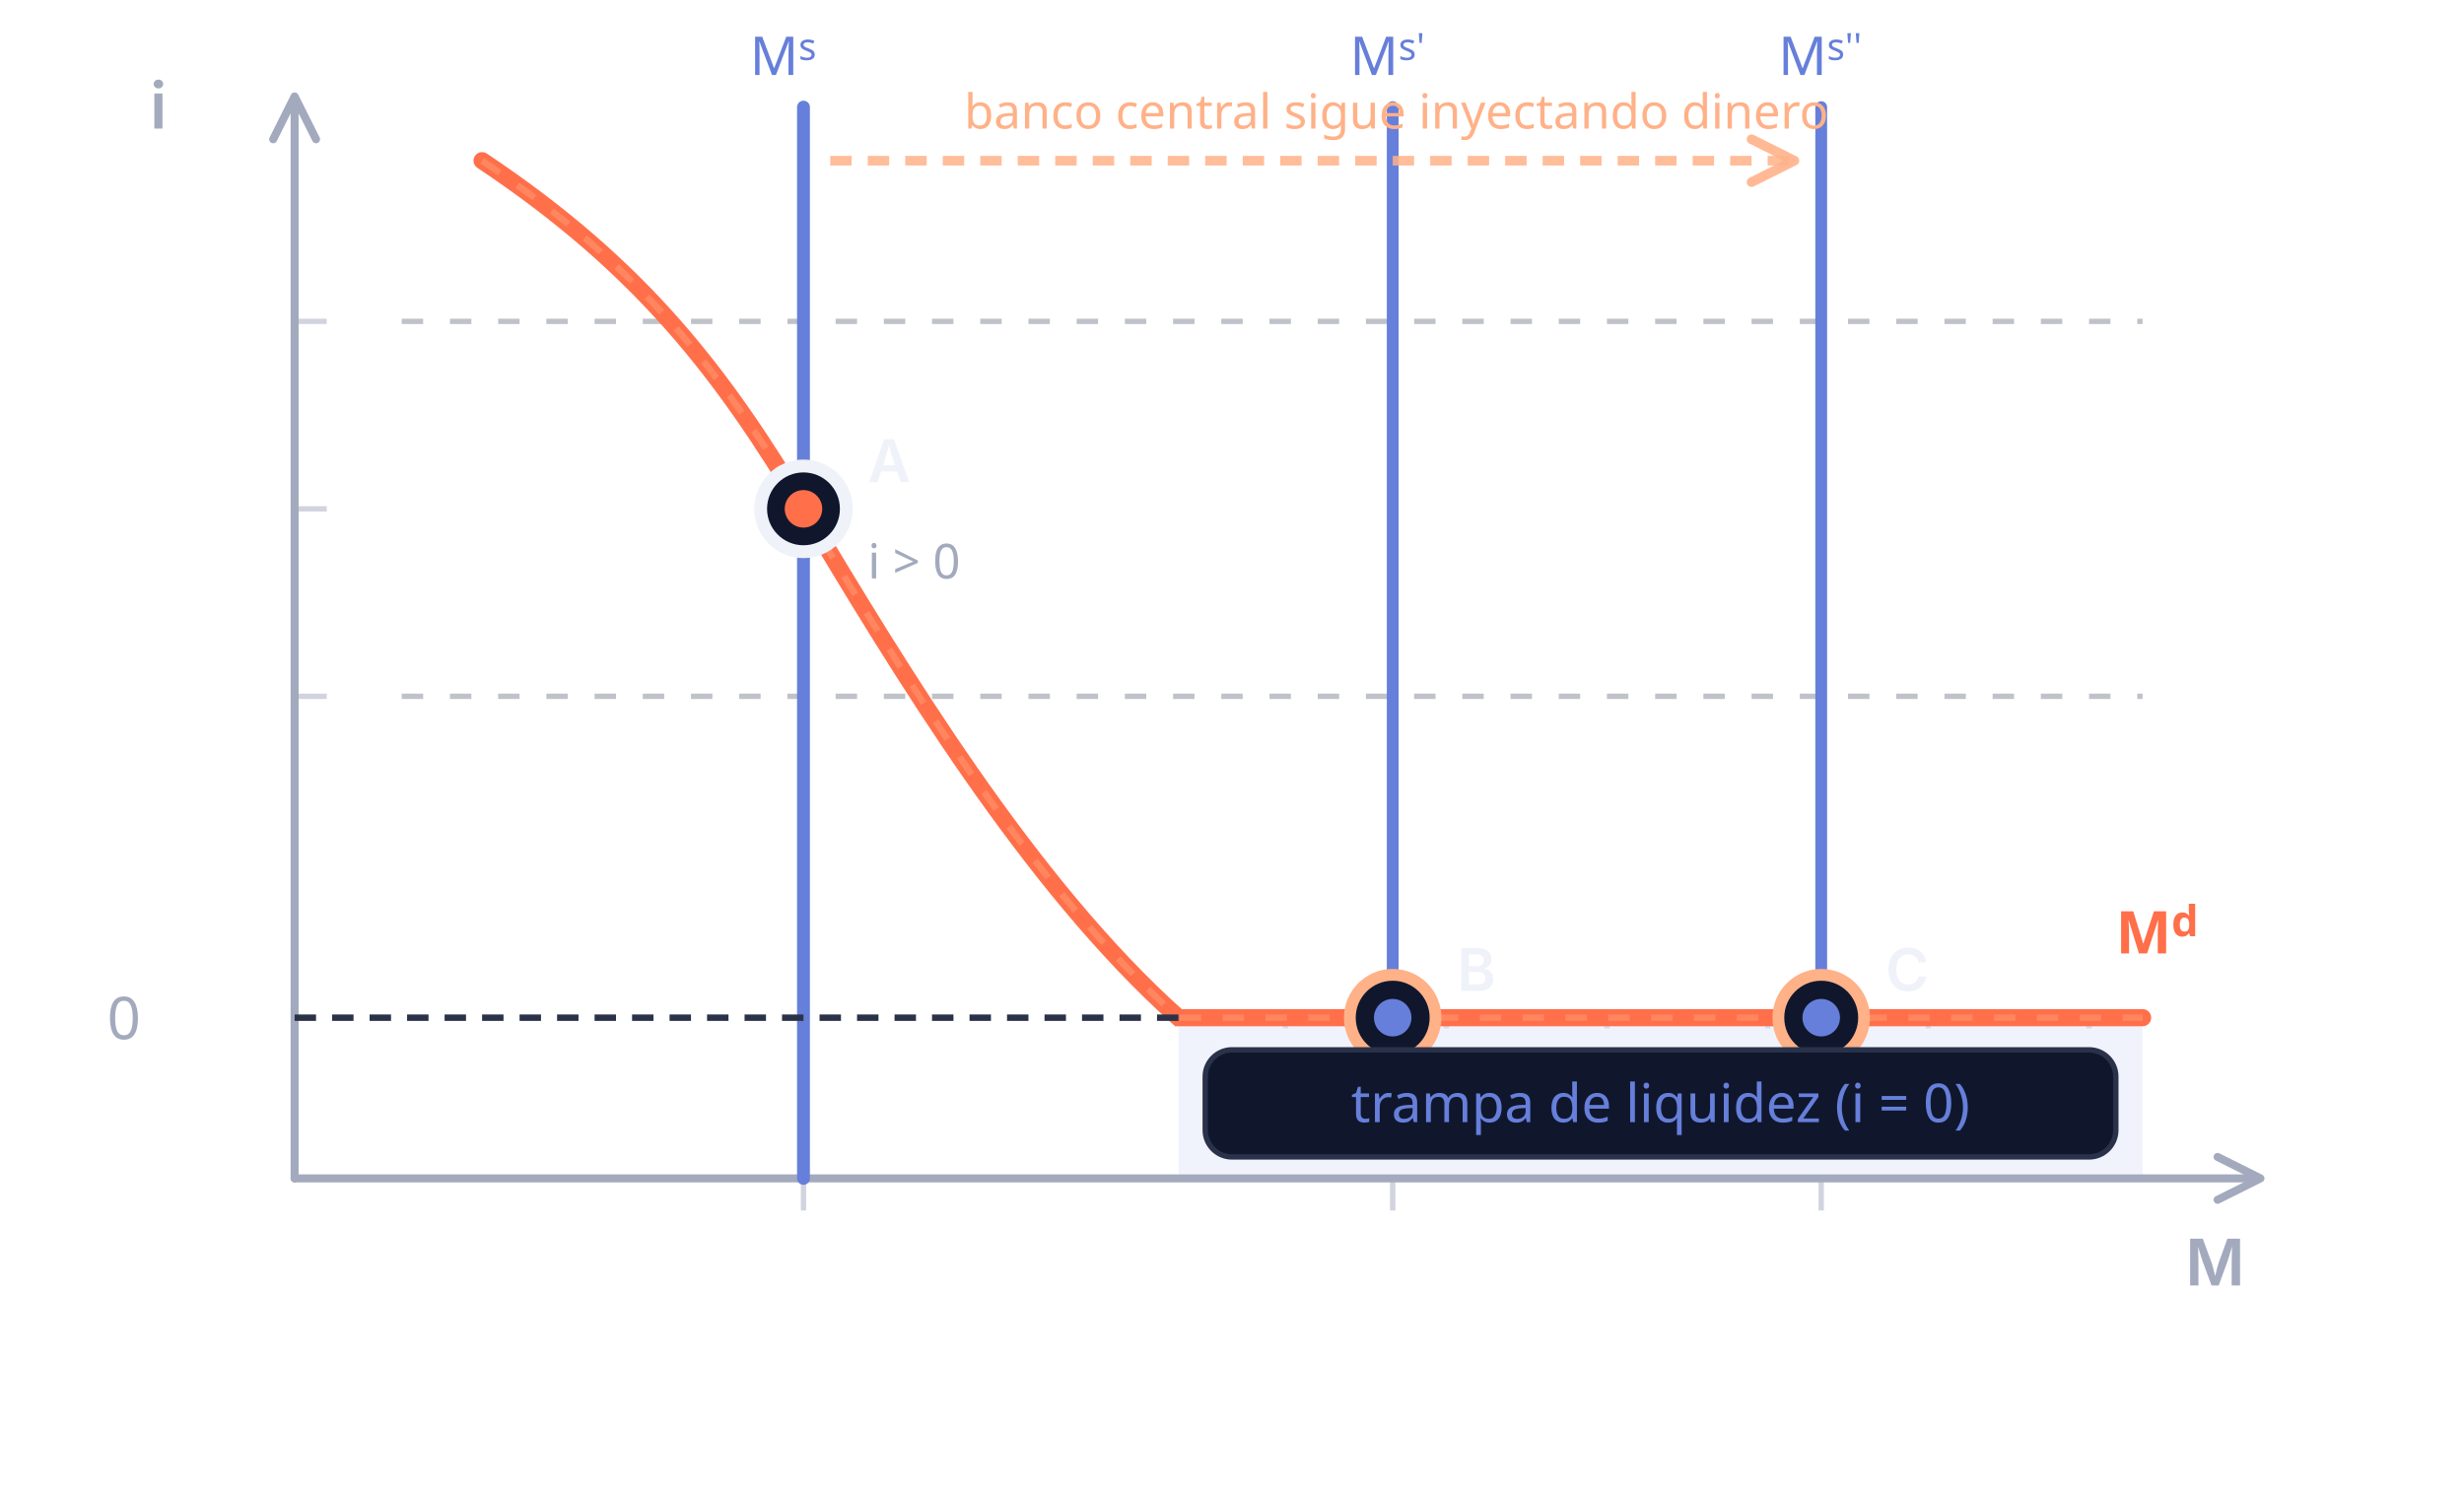
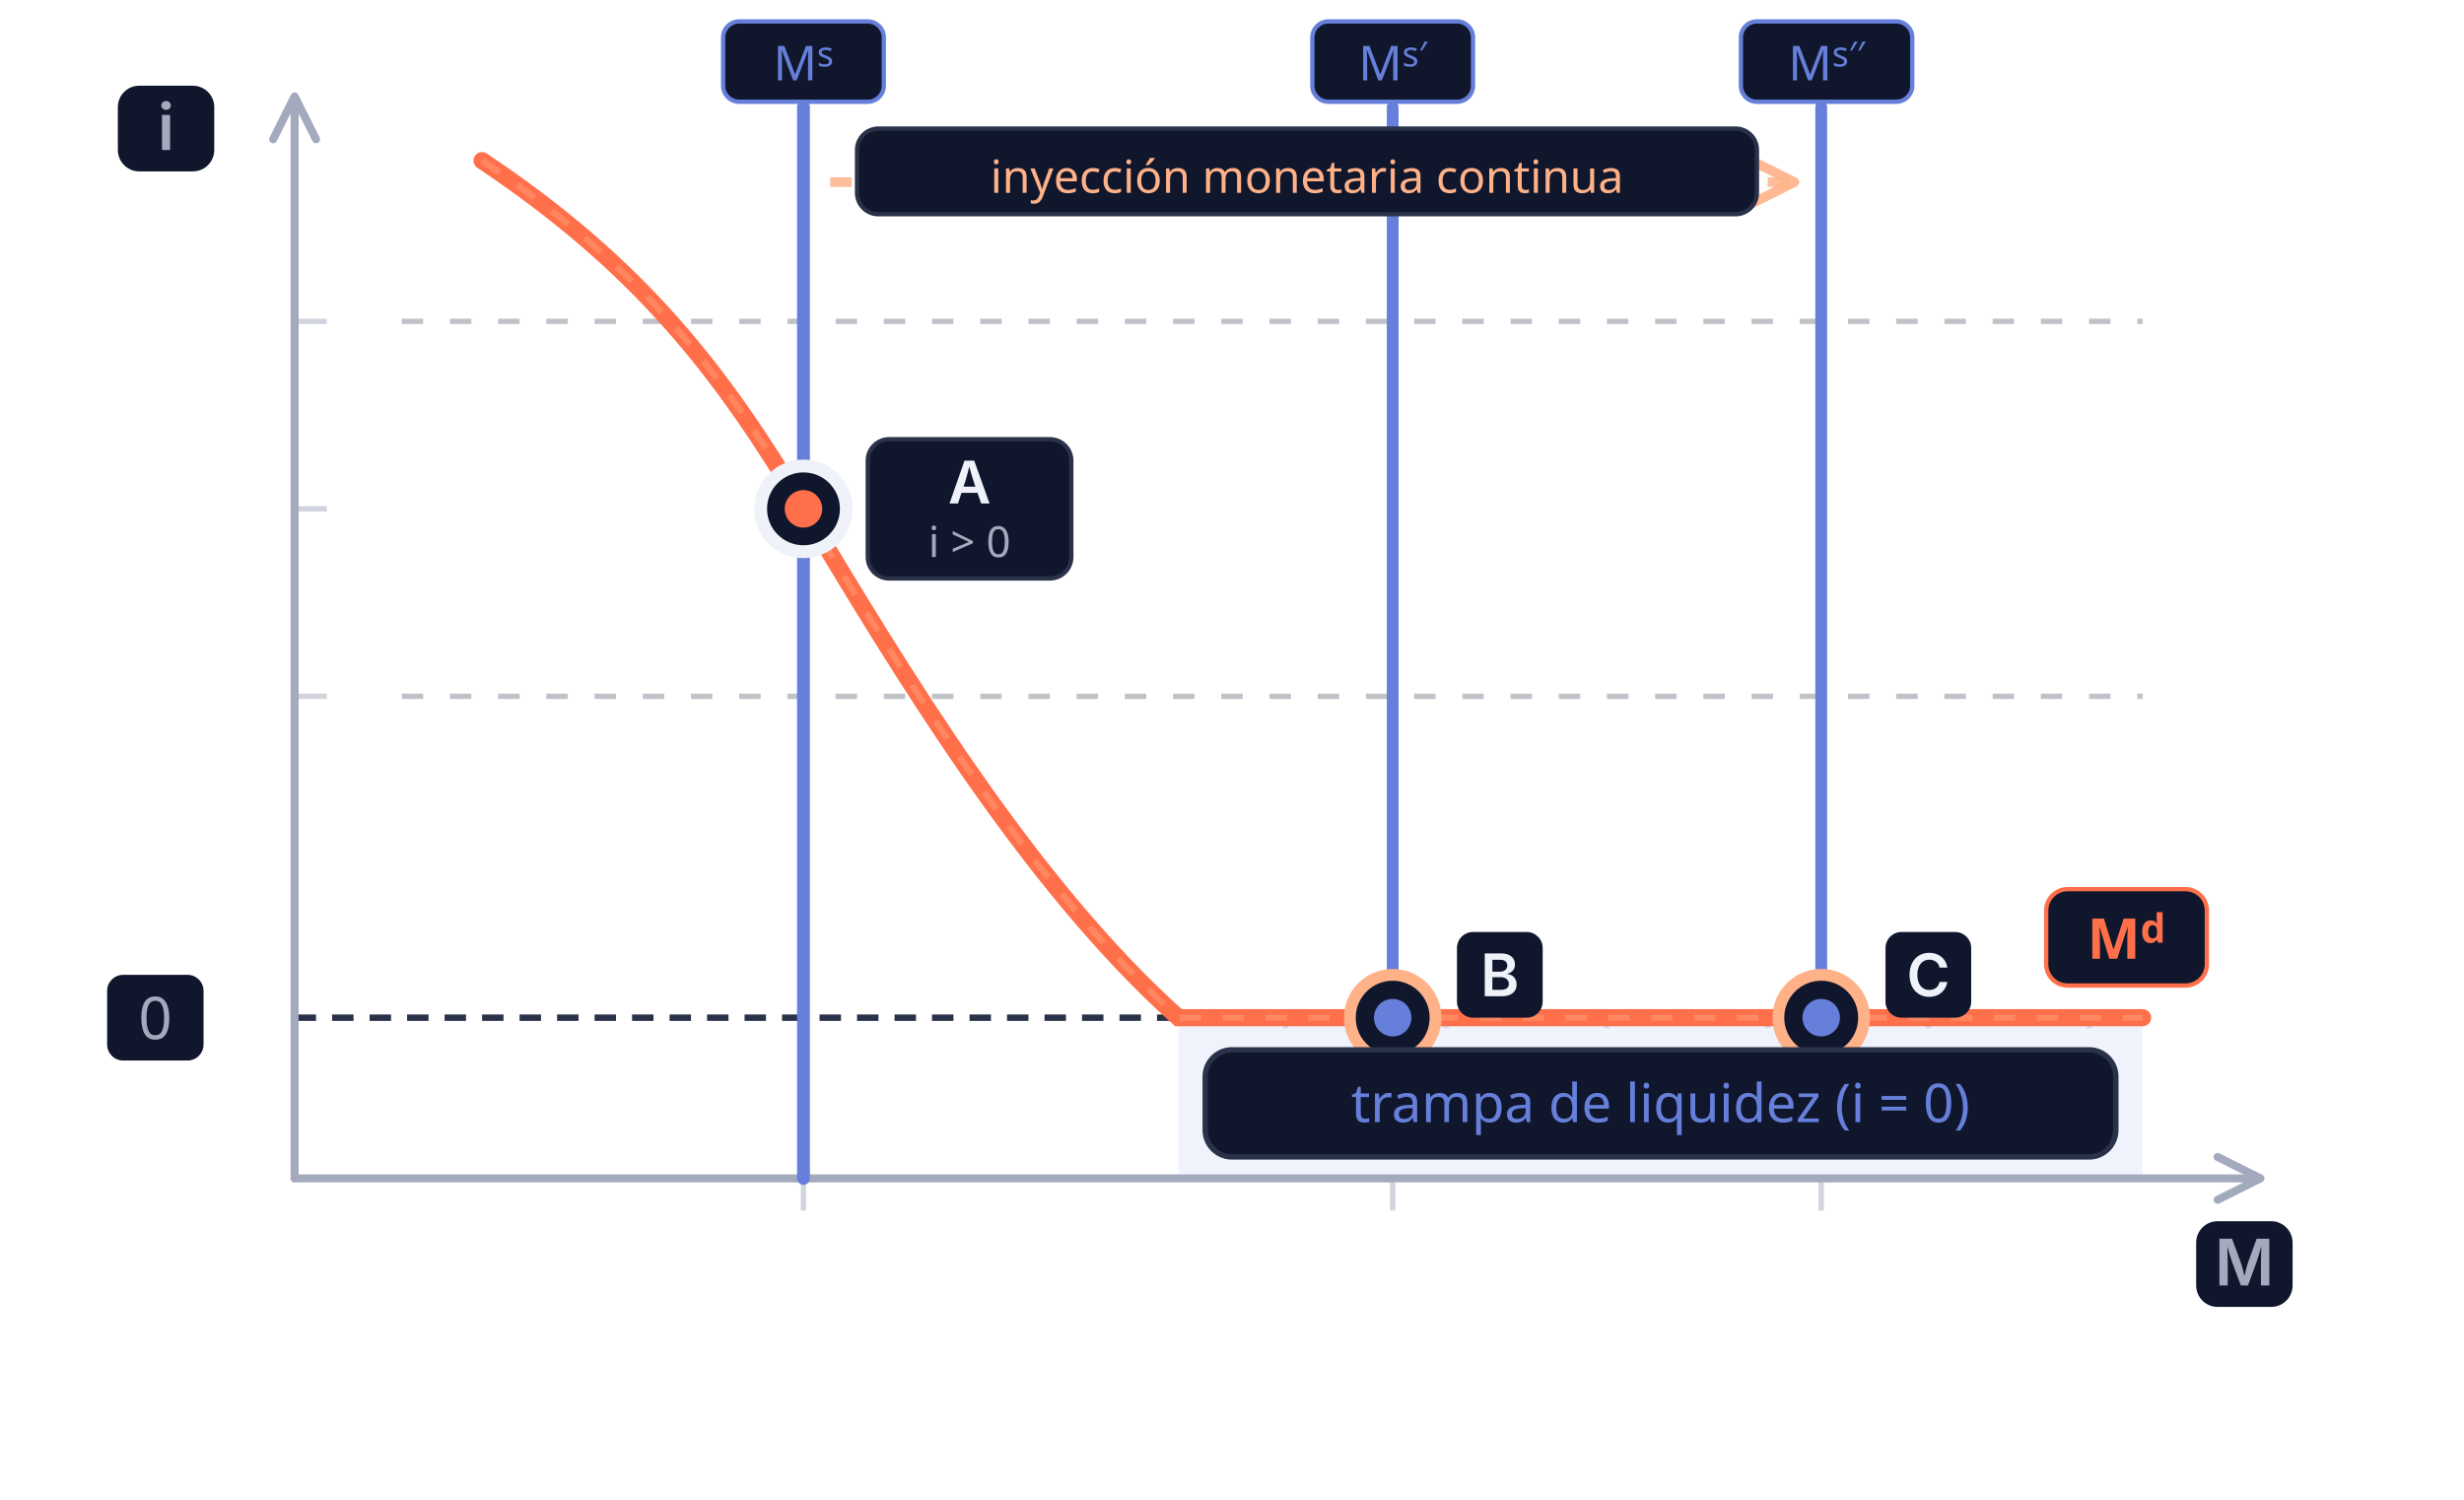
<svg xmlns="http://www.w3.org/2000/svg" viewBox="0 0 460 280" role="img" aria-labelledby="fig3-title fig3-desc">
  <rect x="220" y="190" width="180" height="30" fill="#667FDA" opacity=".09" />
  <path d="M240 190V220M270 190V220M300 190V220M330 190V220M360 190V220M390 190V220" fill="none" stroke="#667FDA" stroke-width="1" stroke-dasharray="2 4" opacity=".2" />
  <path d="M75 60H400M75 130H400" fill="none" stroke="#2A324A" stroke-width="1" stroke-dasharray="4 5" opacity=".3" />
+   <line x1="55" y1="190" x2="220" y2="190" stroke="#2A324A" stroke-width="1.2" stroke-dasharray="4 3" />
  <line x1="55" y1="20" x2="55" y2="220" stroke="#A3AABE" stroke-width="1.5" stroke-linecap="round" />
  <line x1="55" y1="220" x2="420" y2="220" stroke="#A3AABE" stroke-width="1.5" stroke-linecap="round" />
  <path d="M51 26L55 18L59 26" fill="none" stroke="#A3AABE" stroke-width="1.5" stroke-linecap="round" stroke-linejoin="round" />
  <path d="M414 216L422 220L414 224" fill="none" stroke="#A3AABE" stroke-width="1.5" stroke-linecap="round" stroke-linejoin="round" />
  <path d="M55 60H61M55 95H61M55 130H61" fill="none" stroke="#A3AABE" stroke-width="1" opacity=".5" />
  <path d="M150 220V226M260 220V226M340 220V226" fill="none" stroke="#A3AABE" stroke-width="1" opacity=".5" />
-   <text x="28" y="24" font-family="Inter" font-weight="600" font-size="12" fill="#A3AABE">i</text>
-   <text x="408" y="240" font-family="Inter" font-weight="600" font-size="12" fill="#A3AABE">M</text>
+   <rect x="22" y="16" width="18" height="16" rx="4" fill="#10172D" />
+   <text x="31" y="28" text-anchor="middle" font-family="Inter" font-weight="600" font-size="12" fill="#A3AABE">i</text>
+   <rect x="410" y="228" width="18" height="16" rx="4" fill="#10172D" />
+   <text x="419" y="240" text-anchor="middle" font-family="Inter" font-weight="600" font-size="12" fill="#A3AABE">M</text>
+   <rect x="20" y="182" width="18" height="16" rx="3" fill="#10172D" />
+   <text x="29" y="194" text-anchor="middle" font-family="JetBrains Mono" font-size="11" fill="#A3AABE">0</text>
  <path d="M 90 30 C 120 50, 135 70, 150 95 C 168 125, 192 165, 220 190 L 400 190" fill="none" stroke="#FF6F4A" stroke-width="3.2" stroke-linecap="round" />
  <path d="M 90 30 C 120 50, 135 70, 150 95 C 168 125, 192 165, 220 190 L 400 190" fill="none" stroke="#FFB188" stroke-width="1.2" stroke-dasharray="4 4" opacity=".35" />
-   <text x="395" y="178" font-family="JetBrains Mono" font-weight="600" font-size="11" fill="#FF6F4A">M<tspan baseline-shift="super" font-size="8">d</tspan>
+   <rect x="382" y="166" width="30" height="18" rx="4" fill="#10172D" stroke="#FF6F4A" stroke-width="0.8" />
+   <text x="397" y="179" text-anchor="middle" font-family="JetBrains Mono" font-weight="600" font-size="10.5" fill="#FF6F4A">M<tspan baseline-shift="super" font-size="7.5">d</tspan>
  </text>
  <line x1="150" y1="20" x2="150" y2="220" stroke="#667FDA" stroke-width="2.4" stroke-linecap="round" />
  <line x1="260" y1="20" x2="260" y2="190" stroke="#667FDA" stroke-width="2.2" stroke-linecap="round" />
  <line x1="340" y1="20" x2="340" y2="190" stroke="#667FDA" stroke-width="2.2" stroke-linecap="round" />
-   <text x="140" y="14" font-family="JetBrains Mono" font-size="10" fill="#667FDA">M<tspan baseline-shift="super" font-size="7">s</tspan>
+   <rect x="135" y="4" width="30" height="15" rx="3" fill="#10172D" stroke="#667FDA" stroke-width="0.8" />
+   <text x="150" y="15" text-anchor="middle" font-family="JetBrains Mono" font-size="9" fill="#667FDA">M<tspan baseline-shift="super" font-size="6.5">s</tspan>
  </text>
-   <text x="252" y="14" font-family="JetBrains Mono" font-size="10" fill="#667FDA">M<tspan baseline-shift="super" font-size="7">s'</tspan>
+   <rect x="245" y="4" width="30" height="15" rx="3" fill="#10172D" stroke="#667FDA" stroke-width="0.8" />
+   <text x="260" y="15" text-anchor="middle" font-family="JetBrains Mono" font-size="9" fill="#667FDA">M<tspan baseline-shift="super" font-size="6.5">s′</tspan>
  </text>
-   <text x="332" y="14" font-family="JetBrains Mono" font-size="10" fill="#667FDA">M<tspan baseline-shift="super" font-size="7">s''</tspan>
+   <rect x="325" y="4" width="32" height="15" rx="3" fill="#10172D" stroke="#667FDA" stroke-width="0.8" />
+   <text x="341" y="15" text-anchor="middle" font-family="JetBrains Mono" font-size="9" fill="#667FDA">M<tspan baseline-shift="super" font-size="6.5">s′′</tspan>
  </text>
-   <path d="M155 30H335" fill="none" stroke="#FFB188" stroke-width="1.8" stroke-dasharray="4 3" opacity=".85" />
-   <path d="M327 26L335 30L327 34" fill="none" stroke="#FFB188" stroke-width="1.8" stroke-linecap="round" stroke-linejoin="round" opacity=".9" />
-   <text x="180" y="24" font-family="JetBrains Mono" font-size="9" fill="#FFB188">banco central sigue inyectando dinero</text>
+   <path d="M155 34H335" fill="none" stroke="#FFB188" stroke-width="1.8" stroke-dasharray="4 3" opacity=".85" />
+   <path d="M327 30L335 34L327 38" fill="none" stroke="#FFB188" stroke-width="1.8" stroke-linecap="round" stroke-linejoin="round" opacity=".9" />
+   <rect x="160" y="24" width="168" height="16" rx="4" fill="#10172D" stroke="#2A324A" stroke-width="0.8" />
+   <text x="244" y="36" text-anchor="middle" font-family="JetBrains Mono" font-size="8.5" fill="#FFB188">inyección monetaria continua</text>
  <circle cx="150" cy="95" r="8" fill="#10172D" stroke="#EFF2F9" stroke-width="2.4" />
  <circle cx="150" cy="95" r="3.5" fill="#FF6F4A" />
-   <text x="162" y="90" font-family="Inter" font-weight="600" font-size="11" fill="#EFF2F9">A</text>
-   <text x="162" y="108" font-family="JetBrains Mono" font-size="9" fill="#A3AABE">i &gt; 0</text>
+   <rect x="162" y="82" width="38" height="26" rx="4" fill="#10172D" stroke="#2A324A" stroke-width="0.8" />
+   <text x="181" y="94" text-anchor="middle" font-family="Inter" font-weight="600" font-size="11" fill="#EFF2F9">A</text>
+   <text x="181" y="104" text-anchor="middle" font-family="JetBrains Mono" font-size="8" fill="#A3AABE">i &gt; 0</text>
  <circle cx="260" cy="190" r="8" fill="#10172D" stroke="#FFB188" stroke-width="2.2" />
  <circle cx="260" cy="190" r="3.5" fill="#667FDA" />
-   <text x="272" y="185" font-family="Inter" font-weight="600" font-size="11" fill="#EFF2F9">B</text>
+   <rect x="272" y="174" width="16" height="16" rx="3" fill="#10172D" />
+   <text x="280" y="186" text-anchor="middle" font-family="Inter" font-weight="600" font-size="11" fill="#EFF2F9">B</text>
  <circle cx="340" cy="190" r="8" fill="#10172D" stroke="#FFB188" stroke-width="2.2" />
  <circle cx="340" cy="190" r="3.5" fill="#667FDA" />
-   <text x="352" y="185" font-family="Inter" font-weight="600" font-size="11" fill="#EFF2F9">C</text>
-   <line x1="55" y1="190" x2="220" y2="190" stroke="#2A324A" stroke-width="1.2" stroke-dasharray="4 3" />
-   <text x="20" y="194" font-family="JetBrains Mono" font-size="11" fill="#A3AABE">0</text>
+   <rect x="352" y="174" width="16" height="16" rx="3" fill="#10172D" />
+   <text x="360" y="186" text-anchor="middle" font-family="Inter" font-weight="600" font-size="11" fill="#EFF2F9">C</text>
  <rect x="225" y="196" width="170" height="20" rx="5" fill="#10172D" stroke="#2A324A" stroke-width="1" />
  <text x="310" y="209.5" text-anchor="middle" font-family="JetBrains Mono" font-weight="500" font-size="10" fill="#667FDA">trampa de liquidez (i = 0)</text>
</svg>
